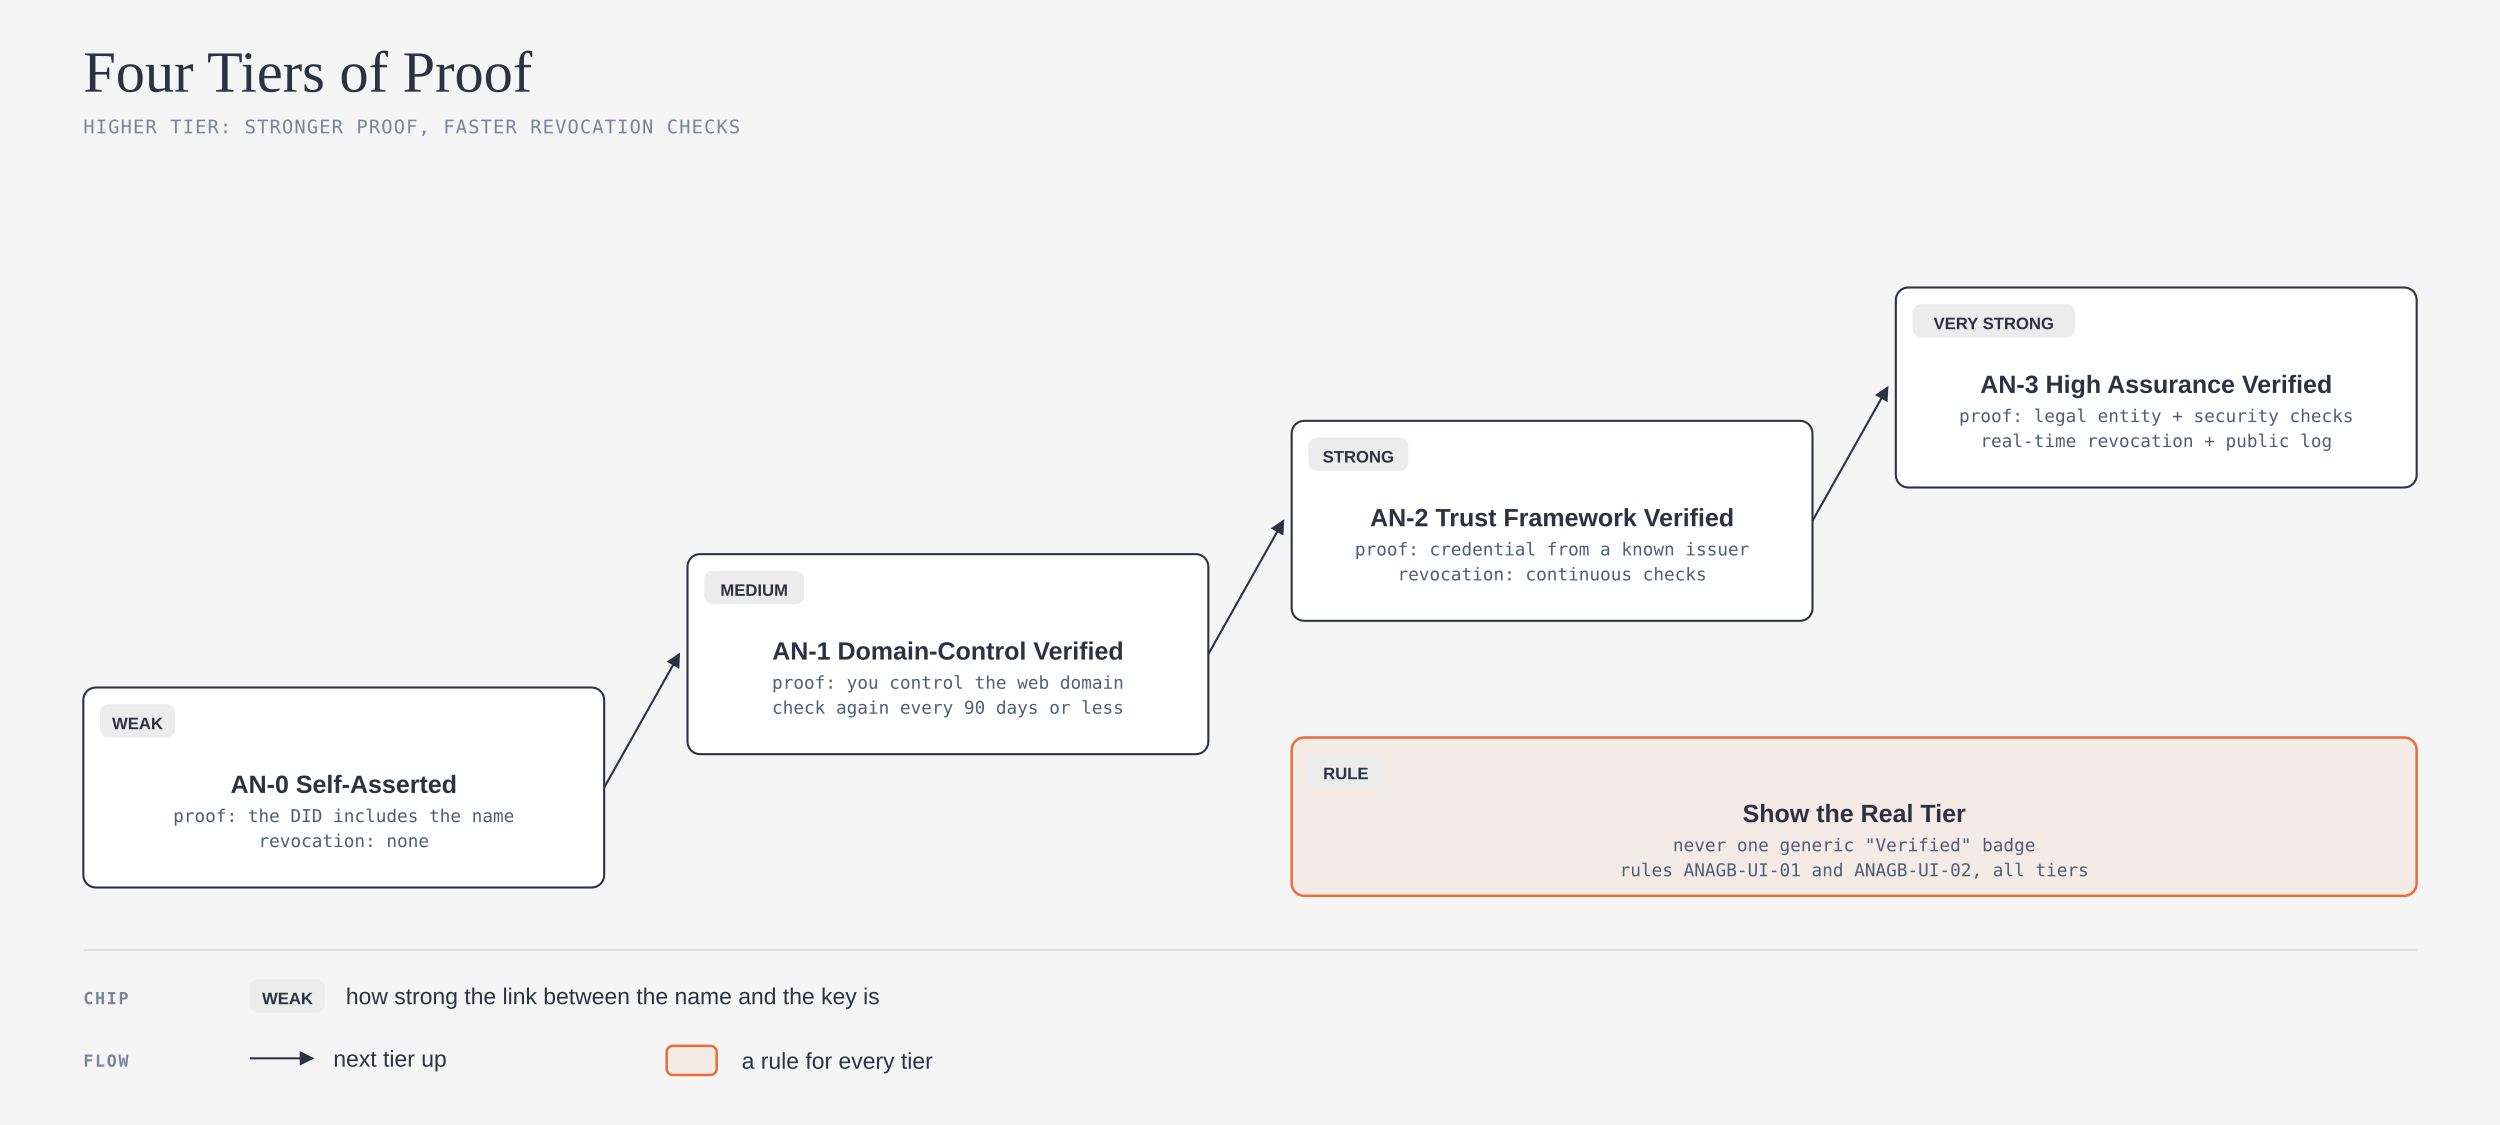
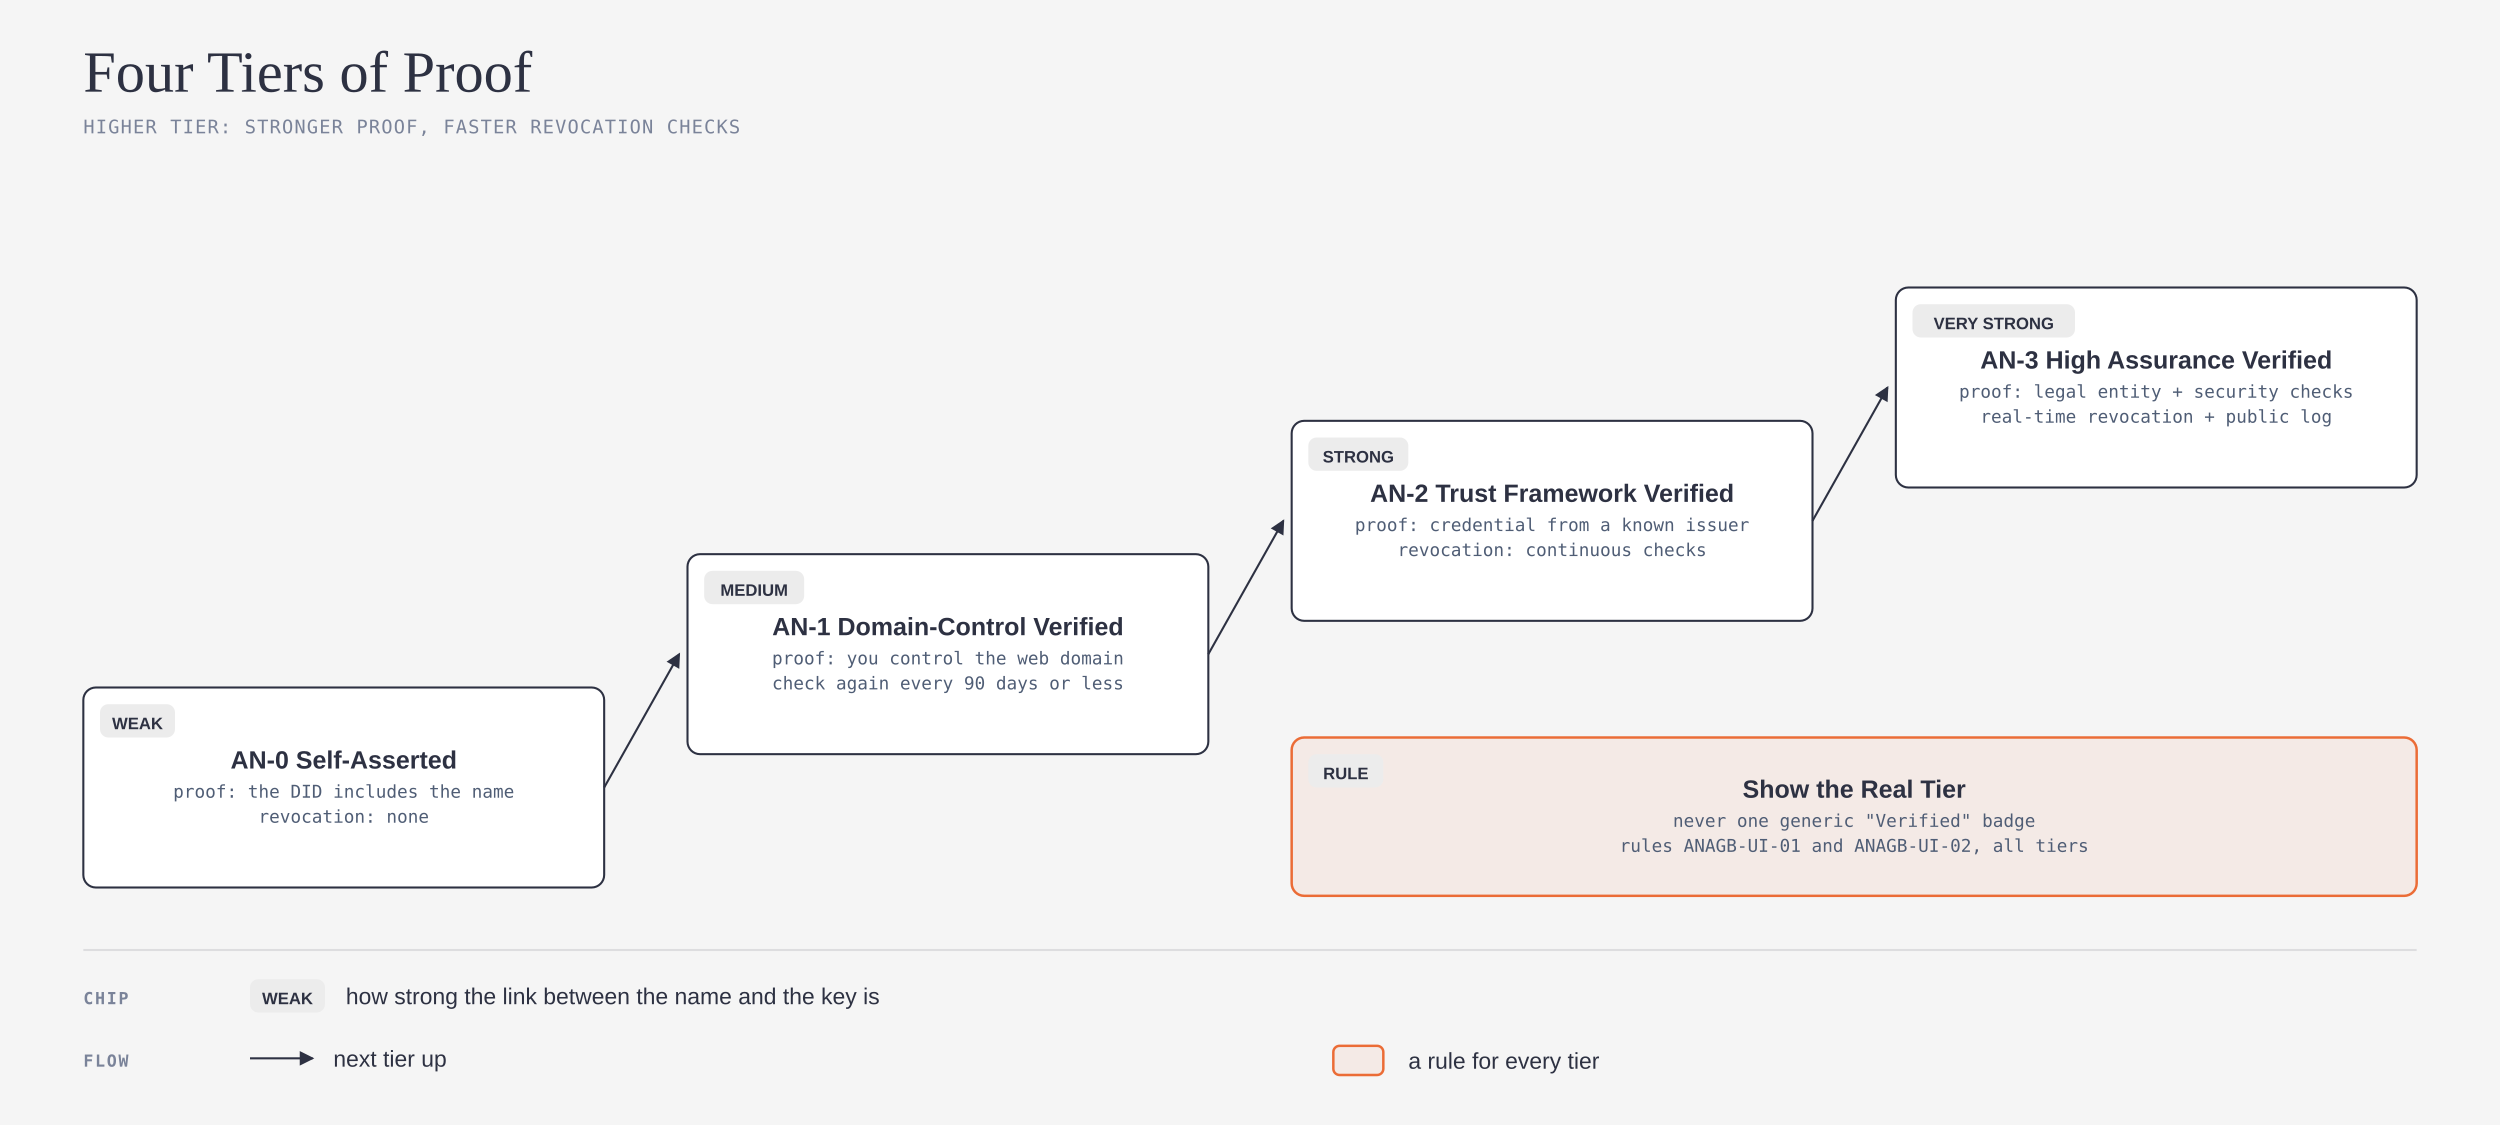
<svg xmlns="http://www.w3.org/2000/svg" viewBox="0 0 1200 540" role="img" aria-labelledby="title desc">
  <defs>
    <marker id="arrow" viewBox="0 0 8 8" refX="7" refY="4" markerWidth="7" markerHeight="7" orient="auto-start-reverse">
      <path d="M0,0 L8,4 L0,8 z" fill="#2d3142" />
    </marker>
    <marker id="arrowMuted" viewBox="0 0 8 8" refX="7" refY="4" markerWidth="7" markerHeight="7" orient="auto-start-reverse">
      <path d="M0,0 L8,4 L0,8 z" fill="#7a8399" />
    </marker>
  </defs>
  <rect x="0" y="0" width="1200" height="540" fill="#f5f5f5" />
  <text x="40" y="44" font-family="'Instrument Serif', Georgia, 'Times New Roman', serif" font-size="28" fill="#2d3142">Four Tiers of Proof</text>
  <text x="40" y="64" font-family="'Geist Mono', ui-monospace, 'SFMono-Regular', Menlo, monospace" font-size="9" letter-spacing="0.06em" fill="#7a8399">HIGHER TIER: STRONGER PROOF, FASTER REVOCATION CHECKS</text>
  <rect x="40" y="330" width="250" height="96" rx="6" fill="#ffffff" stroke="#2d3142" stroke-width="1" />
  <rect x="48" y="338" width="36" height="16" rx="4" fill="#ececec" />
  <text x="66.0" y="350" text-anchor="middle" font-family="Geist, -apple-system, 'Helvetica Neue', Arial, sans-serif" font-size="8" font-weight="600" fill="#2d3142">WEAK</text>
-   <text x="165.0" y="380.6" text-anchor="middle" font-family="Geist, -apple-system, 'Helvetica Neue', Arial, sans-serif" font-size="12" font-weight="600" fill="#2d3142">AN-0 Self-Asserted</text>
-   <text x="165.0" y="394.6" text-anchor="middle" font-family="'Geist Mono', ui-monospace, 'SFMono-Regular', Menlo, monospace" font-size="8.5" fill="#4f5d75">proof: the DID includes the name</text>
-   <text x="165.0" y="406.6" text-anchor="middle" font-family="'Geist Mono', ui-monospace, 'SFMono-Regular', Menlo, monospace" font-size="8.5" fill="#4f5d75">revocation: none</text>
+   <text x="165.0" y="368.9" text-anchor="middle" font-family="Geist, -apple-system, 'Helvetica Neue', Arial, sans-serif" font-size="12" font-weight="600" fill="#2d3142">AN-0 Self-Asserted</text>
+   <text x="165.0" y="382.9" text-anchor="middle" font-family="'Geist Mono', ui-monospace, 'SFMono-Regular', Menlo, monospace" font-size="8.5" fill="#4f5d75">proof: the DID includes the name</text>
+   <text x="165.0" y="394.9" text-anchor="middle" font-family="'Geist Mono', ui-monospace, 'SFMono-Regular', Menlo, monospace" font-size="8.5" fill="#4f5d75">revocation: none</text>
  <rect x="330" y="266" width="250" height="96" rx="6" fill="#ffffff" stroke="#2d3142" stroke-width="1" />
  <rect x="338" y="274" width="48" height="16" rx="4" fill="#ececec" />
  <text x="362.0" y="286" text-anchor="middle" font-family="Geist, -apple-system, 'Helvetica Neue', Arial, sans-serif" font-size="8" font-weight="600" fill="#2d3142">MEDIUM</text>
-   <text x="455.0" y="316.6" text-anchor="middle" font-family="Geist, -apple-system, 'Helvetica Neue', Arial, sans-serif" font-size="12" font-weight="600" fill="#2d3142">AN-1 Domain-Control Verified</text>
-   <text x="455.0" y="330.6" text-anchor="middle" font-family="'Geist Mono', ui-monospace, 'SFMono-Regular', Menlo, monospace" font-size="8.5" fill="#4f5d75">proof: you control the web domain</text>
-   <text x="455.0" y="342.6" text-anchor="middle" font-family="'Geist Mono', ui-monospace, 'SFMono-Regular', Menlo, monospace" font-size="8.5" fill="#4f5d75">check again every 90 days or less</text>
+   <text x="455.0" y="304.9" text-anchor="middle" font-family="Geist, -apple-system, 'Helvetica Neue', Arial, sans-serif" font-size="12" font-weight="600" fill="#2d3142">AN-1 Domain-Control Verified</text>
+   <text x="455.0" y="318.9" text-anchor="middle" font-family="'Geist Mono', ui-monospace, 'SFMono-Regular', Menlo, monospace" font-size="8.5" fill="#4f5d75">proof: you control the web domain</text>
+   <text x="455.0" y="330.9" text-anchor="middle" font-family="'Geist Mono', ui-monospace, 'SFMono-Regular', Menlo, monospace" font-size="8.5" fill="#4f5d75">check again every 90 days or less</text>
  <line x1="290" y1="378.0" x2="326" y2="314.0" stroke="#2d3142" stroke-width="1" marker-end="url(#arrow)" />
  <rect x="620" y="202" width="250" height="96" rx="6" fill="#ffffff" stroke="#2d3142" stroke-width="1" />
  <rect x="628" y="210" width="48" height="16" rx="4" fill="#ececec" />
  <text x="652.0" y="222" text-anchor="middle" font-family="Geist, -apple-system, 'Helvetica Neue', Arial, sans-serif" font-size="8" font-weight="600" fill="#2d3142">STRONG</text>
-   <text x="745.0" y="252.6" text-anchor="middle" font-family="Geist, -apple-system, 'Helvetica Neue', Arial, sans-serif" font-size="12" font-weight="600" fill="#2d3142">AN-2 Trust Framework Verified</text>
-   <text x="745.0" y="266.6" text-anchor="middle" font-family="'Geist Mono', ui-monospace, 'SFMono-Regular', Menlo, monospace" font-size="8.5" fill="#4f5d75">proof: credential from a known issuer</text>
-   <text x="745.0" y="278.6" text-anchor="middle" font-family="'Geist Mono', ui-monospace, 'SFMono-Regular', Menlo, monospace" font-size="8.5" fill="#4f5d75">revocation: continuous checks</text>
+   <text x="745.0" y="240.9" text-anchor="middle" font-family="Geist, -apple-system, 'Helvetica Neue', Arial, sans-serif" font-size="12" font-weight="600" fill="#2d3142">AN-2 Trust Framework Verified</text>
+   <text x="745.0" y="254.9" text-anchor="middle" font-family="'Geist Mono', ui-monospace, 'SFMono-Regular', Menlo, monospace" font-size="8.5" fill="#4f5d75">proof: credential from a known issuer</text>
+   <text x="745.0" y="266.9" text-anchor="middle" font-family="'Geist Mono', ui-monospace, 'SFMono-Regular', Menlo, monospace" font-size="8.5" fill="#4f5d75">revocation: continuous checks</text>
  <line x1="580" y1="314.0" x2="616" y2="250.0" stroke="#2d3142" stroke-width="1" marker-end="url(#arrow)" />
  <rect x="910" y="138" width="250" height="96" rx="6" fill="#ffffff" stroke="#2d3142" stroke-width="1" />
  <rect x="918" y="146" width="78" height="16" rx="4" fill="#ececec" />
  <text x="957.0" y="158" text-anchor="middle" font-family="Geist, -apple-system, 'Helvetica Neue', Arial, sans-serif" font-size="8" font-weight="600" fill="#2d3142">VERY STRONG</text>
-   <text x="1035.0" y="188.6" text-anchor="middle" font-family="Geist, -apple-system, 'Helvetica Neue', Arial, sans-serif" font-size="12" font-weight="600" fill="#2d3142">AN-3 High Assurance Verified</text>
-   <text x="1035.0" y="202.6" text-anchor="middle" font-family="'Geist Mono', ui-monospace, 'SFMono-Regular', Menlo, monospace" font-size="8.5" fill="#4f5d75">proof: legal entity + security checks</text>
-   <text x="1035.0" y="214.6" text-anchor="middle" font-family="'Geist Mono', ui-monospace, 'SFMono-Regular', Menlo, monospace" font-size="8.5" fill="#4f5d75">real-time revocation + public log</text>
+   <text x="1035.0" y="176.9" text-anchor="middle" font-family="Geist, -apple-system, 'Helvetica Neue', Arial, sans-serif" font-size="12" font-weight="600" fill="#2d3142">AN-3 High Assurance Verified</text>
+   <text x="1035.0" y="190.9" text-anchor="middle" font-family="'Geist Mono', ui-monospace, 'SFMono-Regular', Menlo, monospace" font-size="8.5" fill="#4f5d75">proof: legal entity + security checks</text>
+   <text x="1035.0" y="202.9" text-anchor="middle" font-family="'Geist Mono', ui-monospace, 'SFMono-Regular', Menlo, monospace" font-size="8.5" fill="#4f5d75">real-time revocation + public log</text>
  <line x1="870" y1="250.0" x2="906" y2="186.0" stroke="#2d3142" stroke-width="1" marker-end="url(#arrow)" />
  <rect x="620" y="354" width="540" height="76" rx="6" fill="rgba(235,108,54,0.08)" stroke="#eb6c36" stroke-width="1.2" />
  <rect x="628" y="362" width="36" height="16" rx="4" fill="#ececec" />
  <text x="646.0" y="374" text-anchor="middle" font-family="Geist, -apple-system, 'Helvetica Neue', Arial, sans-serif" font-size="8" font-weight="600" fill="#2d3142">RULE</text>
-   <text x="890.0" y="394.6" text-anchor="middle" font-family="Geist, -apple-system, 'Helvetica Neue', Arial, sans-serif" font-size="12" font-weight="600" fill="#2d3142">Show the Real Tier</text>
-   <text x="890.0" y="408.6" text-anchor="middle" font-family="'Geist Mono', ui-monospace, 'SFMono-Regular', Menlo, monospace" font-size="8.5" fill="#4f5d75">never one generic "Verified" badge</text>
-   <text x="890.0" y="420.6" text-anchor="middle" font-family="'Geist Mono', ui-monospace, 'SFMono-Regular', Menlo, monospace" font-size="8.5" fill="#4f5d75">rules ANAGB-UI-01 and ANAGB-UI-02, all tiers</text>
+   <text x="890.0" y="382.9" text-anchor="middle" font-family="Geist, -apple-system, 'Helvetica Neue', Arial, sans-serif" font-size="12" font-weight="600" fill="#2d3142">Show the Real Tier</text>
+   <text x="890.0" y="396.9" text-anchor="middle" font-family="'Geist Mono', ui-monospace, 'SFMono-Regular', Menlo, monospace" font-size="8.5" fill="#4f5d75">never one generic "Verified" badge</text>
+   <text x="890.0" y="408.9" text-anchor="middle" font-family="'Geist Mono', ui-monospace, 'SFMono-Regular', Menlo, monospace" font-size="8.5" fill="#4f5d75">rules ANAGB-UI-01 and ANAGB-UI-02, all tiers</text>
  <line x1="40" y1="456" x2="1160" y2="456" stroke="rgba(45,49,66,0.12)" stroke-width="1" />
  <text x="40" y="482" font-family="'Geist Mono', ui-monospace, 'SFMono-Regular', Menlo, monospace" font-size="8" font-weight="600" letter-spacing="0.1em" fill="#7a8399">CHIP</text>
  <rect x="120" y="470" width="36" height="16" rx="4" fill="#ececec" />
  <text x="138.0" y="482" text-anchor="middle" font-family="Geist, -apple-system, 'Helvetica Neue', Arial, sans-serif" font-size="8" font-weight="600" fill="#2d3142">WEAK</text>
  <text x="166" y="482" font-family="Geist, -apple-system, 'Helvetica Neue', Arial, sans-serif" font-size="11" fill="#2d3142">how strong the link between the name and the key is</text>
  <text x="40" y="512" font-family="'Geist Mono', ui-monospace, 'SFMono-Regular', Menlo, monospace" font-size="8" font-weight="600" letter-spacing="0.1em" fill="#7a8399">FLOW</text>
  <line x1="120" y1="508" x2="150" y2="508" stroke="#2d3142" stroke-width="1" marker-end="url(#arrow)" />
  <text x="160" y="512" font-family="Geist, -apple-system, 'Helvetica Neue', Arial, sans-serif" font-size="11" fill="#2d3142">next tier up</text>
-   <rect x="320" y="502" width="24" height="14" rx="3" fill="rgba(235,108,54,0.08)" stroke="#eb6c36" stroke-width="1.2" />
-   <text x="356" y="513" font-family="Geist, -apple-system, 'Helvetica Neue', Arial, sans-serif" font-size="11" fill="#2d3142">a rule for every tier</text>
+   <rect x="640" y="502" width="24" height="14" rx="3" fill="rgba(235,108,54,0.08)" stroke="#eb6c36" stroke-width="1.2" />
+   <text x="676" y="513" font-family="Geist, -apple-system, 'Helvetica Neue', Arial, sans-serif" font-size="11" fill="#2d3142">a rule for every tier</text>
</svg>
